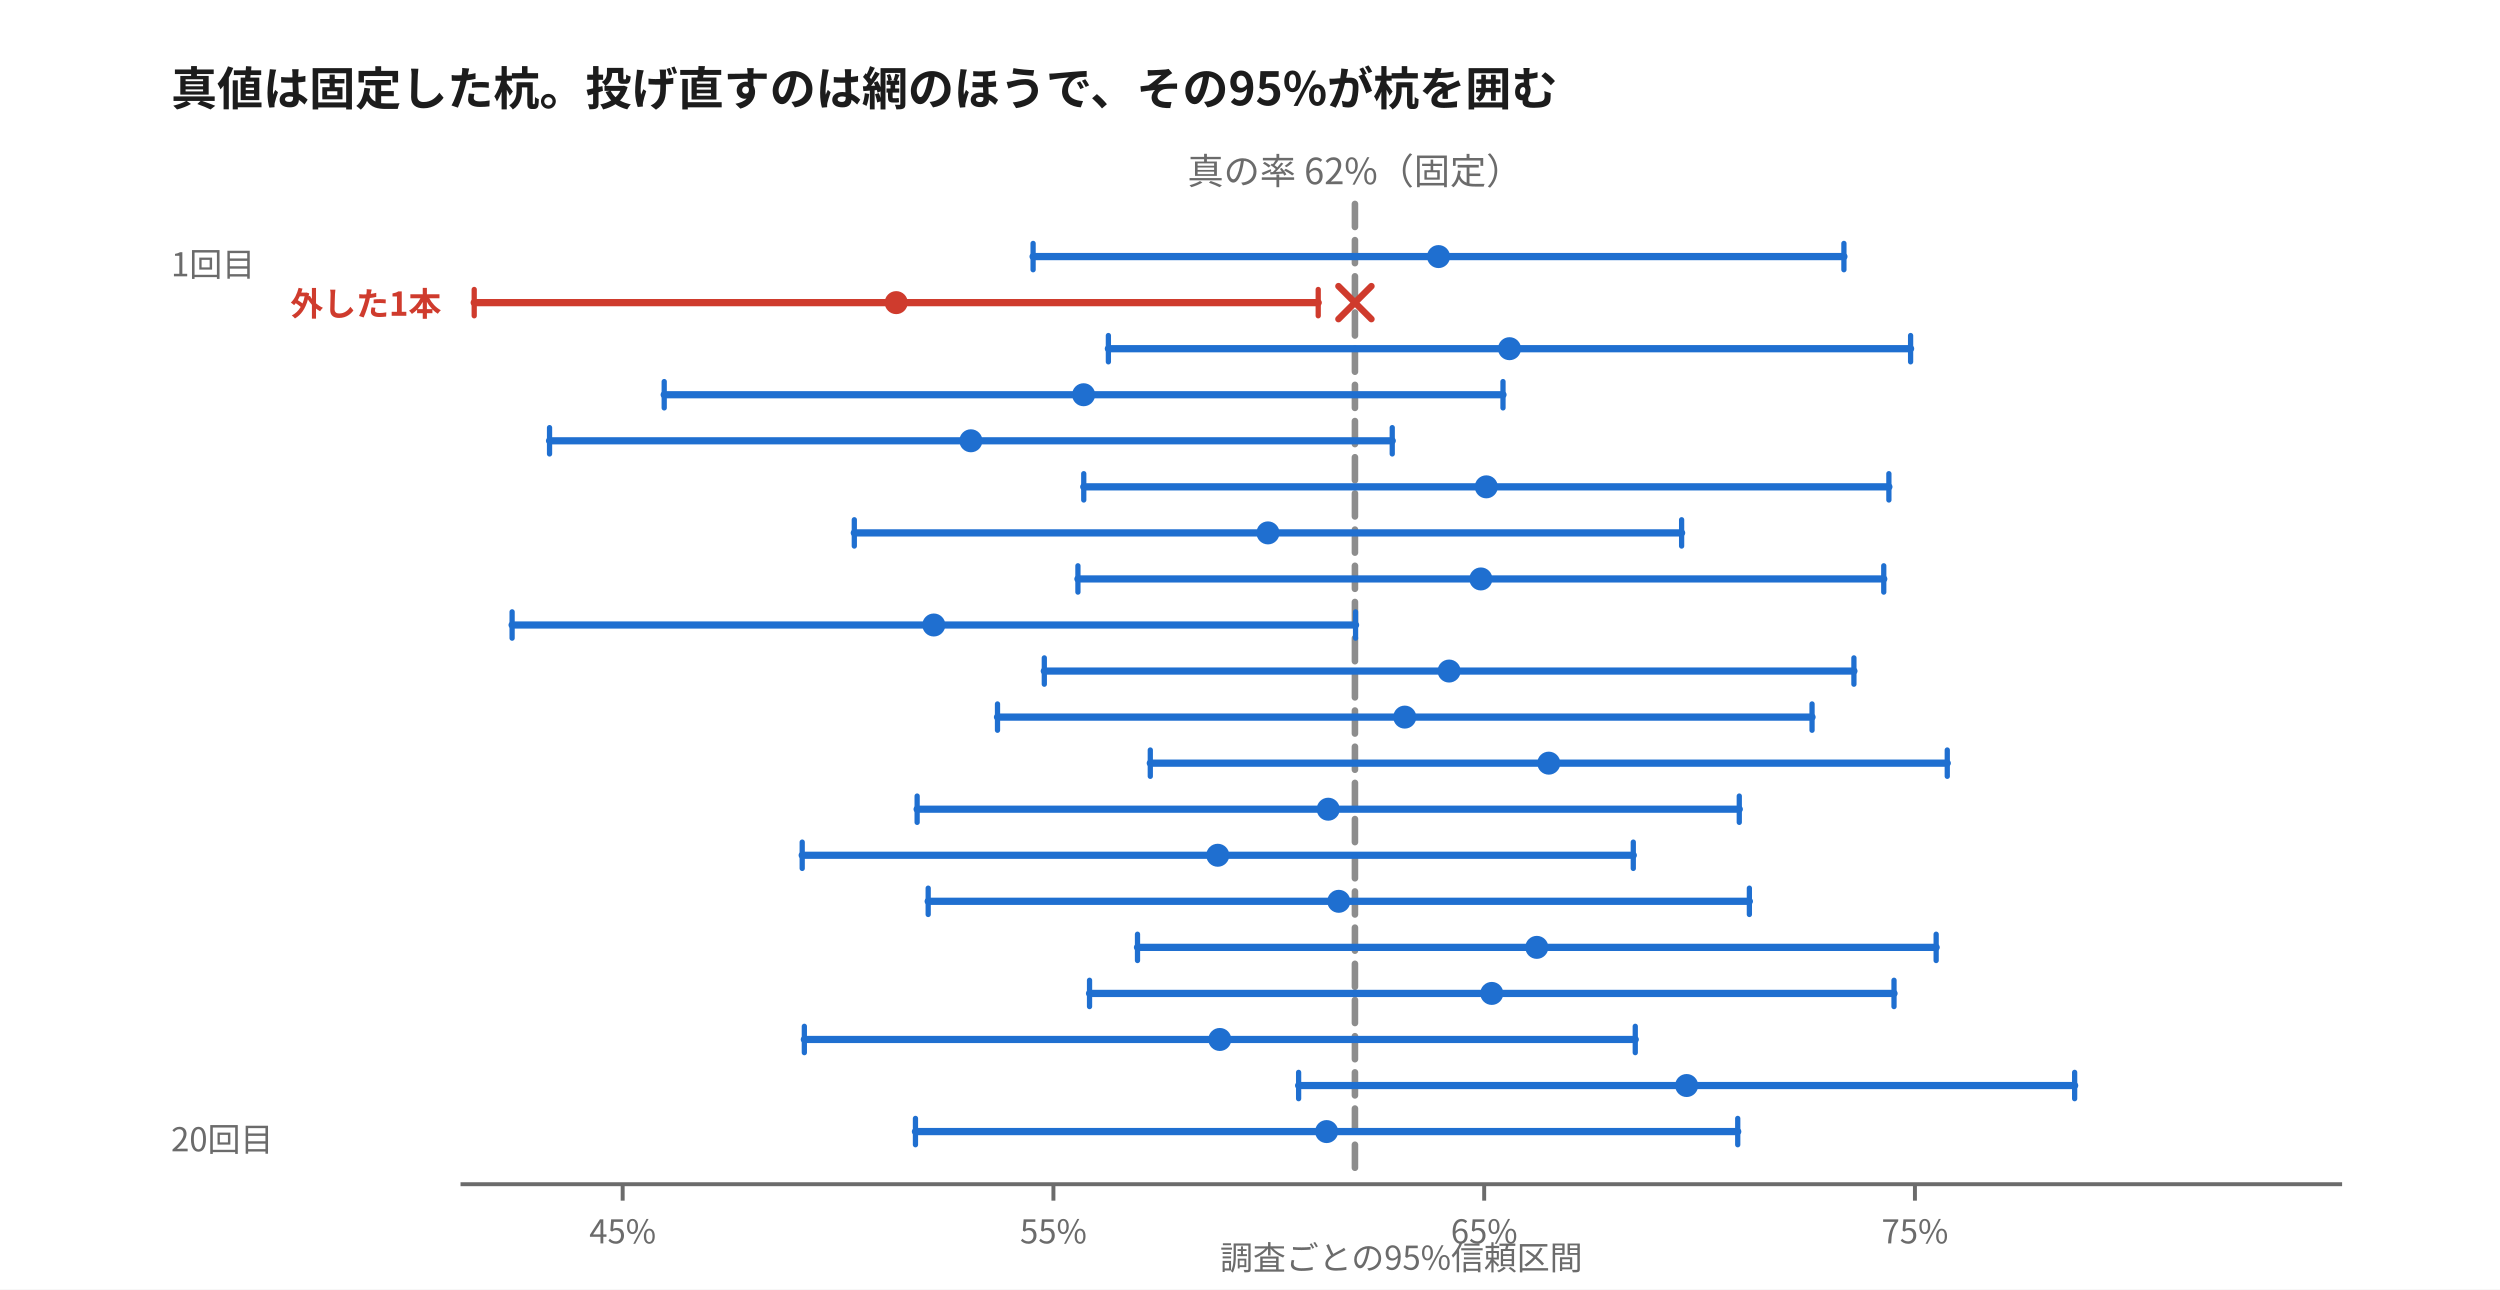
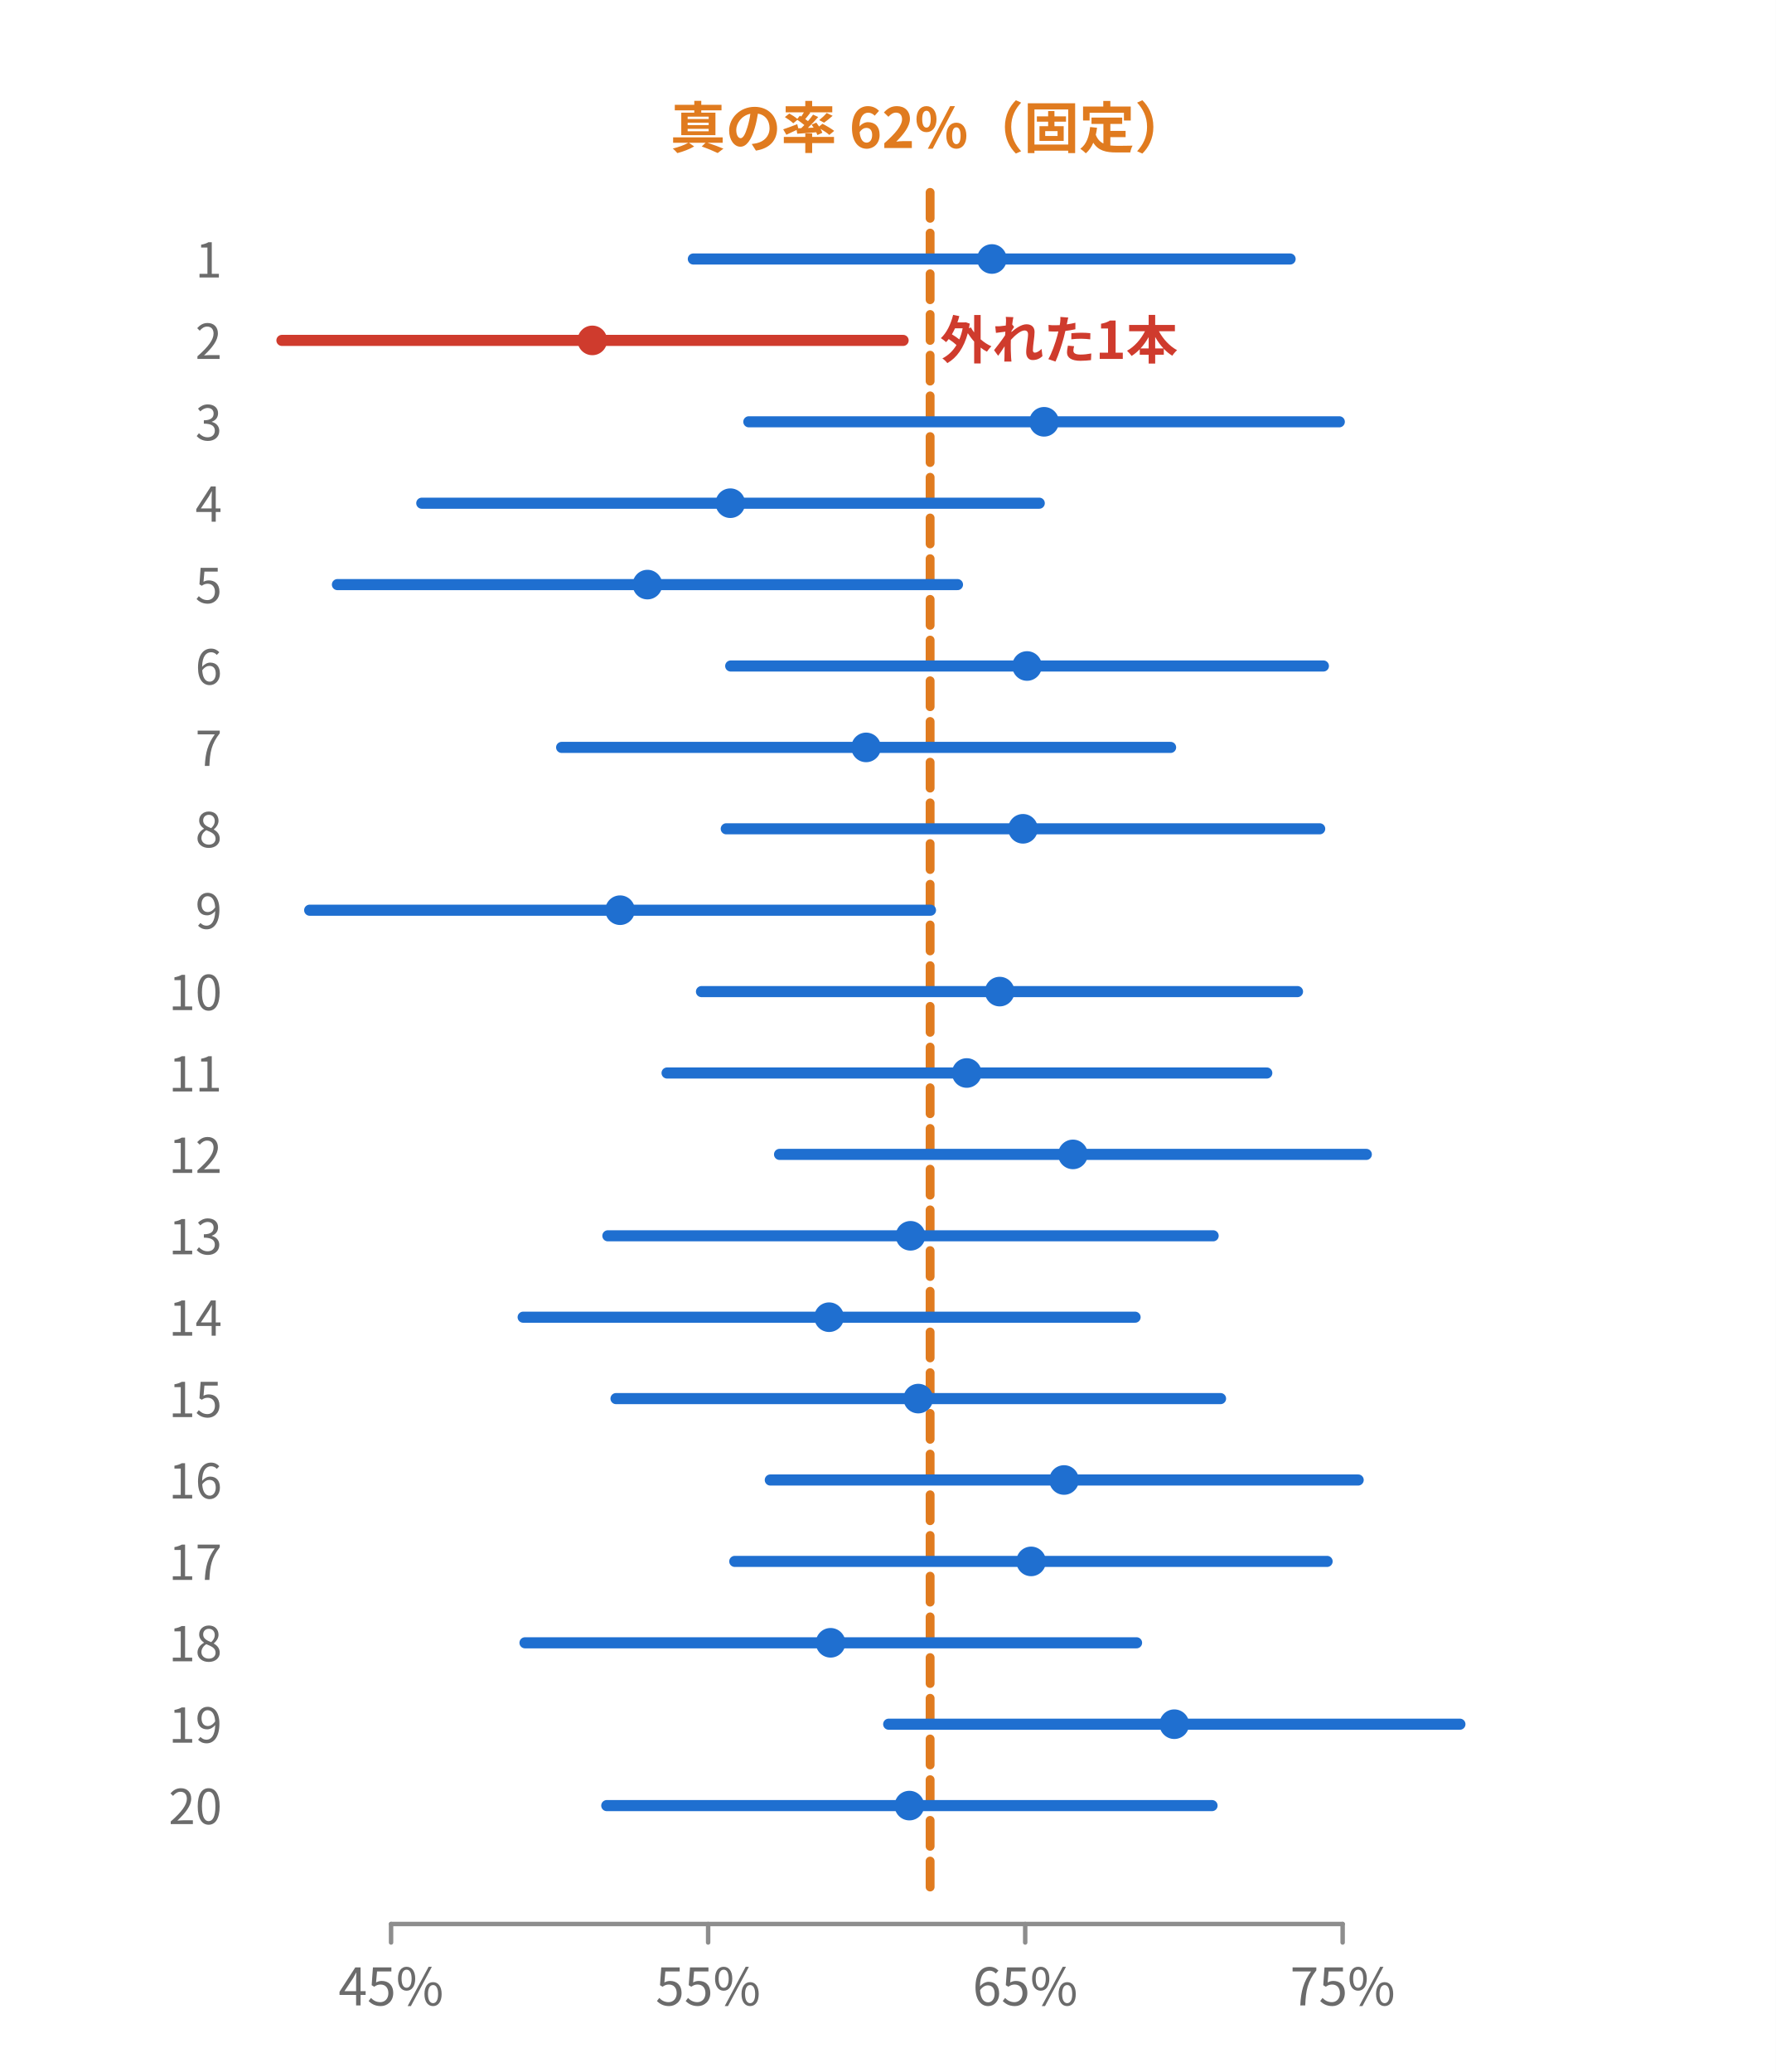
- <svg xmlns="http://www.w3.org/2000/svg" viewBox="0 0 760 392" role="img" aria-labelledby="title desc">
-   <rect x="0" y="0" width="760" height="392" fill="#ffffff" />
-   <text x="52" y="32" font-family="Noto Sans CJK JP, Hiragino Sans, Noto Sans JP, Yu Gothic, sans-serif" font-size="14" fill="#1c1c1c" text-anchor="start" font-weight="700">真値は固定した杭。投げ直すのは網のほうで、その95%が杭を囲む</text>
-   <line x1="411.9" y1="62" x2="411.9" y2="356" stroke="#8d8d8d" stroke-width="2.0" stroke-linecap="round" opacity="1" stroke-dasharray="7 4" />
-   <text x="411.9" y="56" font-family="Noto Sans CJK JP, Hiragino Sans, Noto Sans JP, Yu Gothic, sans-serif" font-size="11" fill="#6b6b6b" text-anchor="middle" font-weight="400">真の率 62%（固定）</text>
-   <line x1="314.06" y1="78" x2="560.55" y2="78" stroke="#1f6fd0" stroke-width="2.2" stroke-linecap="round" opacity="1" />
-   <line x1="314.06" y1="74" x2="314.06" y2="82" stroke="#1f6fd0" stroke-width="1.6" stroke-linecap="round" opacity="1" />
-   <line x1="560.55" y1="74" x2="560.55" y2="82" stroke="#1f6fd0" stroke-width="1.6" stroke-linecap="round" opacity="1" />
-   <circle cx="437.31" cy="78" r="3.0" fill="#1f6fd0" stroke="#1f6fd0" stroke-width="1.0" opacity="1" />
-   <line x1="144.16" y1="92" x2="400.74" y2="92" stroke="#cf3b2d" stroke-width="2.2" stroke-linecap="round" opacity="1" />
-   <line x1="144.16" y1="88" x2="144.16" y2="96" stroke="#cf3b2d" stroke-width="1.6" stroke-linecap="round" opacity="1" />
-   <line x1="400.74" y1="88" x2="400.74" y2="96" stroke="#cf3b2d" stroke-width="1.6" stroke-linecap="round" opacity="1" />
-   <circle cx="272.45" cy="92" r="3.0" fill="#cf3b2d" stroke="#cf3b2d" stroke-width="1.0" opacity="1" />
-   <line x1="406.9" y1="87" x2="416.9" y2="97" stroke="#cf3b2d" stroke-width="2.0" stroke-linecap="round" opacity="1" data-role="glyph" />
-   <line x1="416.9" y1="87" x2="406.9" y2="97" stroke="#cf3b2d" stroke-width="2.0" stroke-linecap="round" opacity="1" data-role="glyph" />
-   <text x="134.16" y="96" font-family="Noto Sans CJK JP, Hiragino Sans, Noto Sans JP, Yu Gothic, sans-serif" font-size="10" fill="#cf3b2d" text-anchor="end" font-weight="700">外した1本</text>
-   <line x1="336.95" y1="106" x2="580.82" y2="106" stroke="#1f6fd0" stroke-width="2.2" stroke-linecap="round" opacity="1" />
-   <line x1="336.95" y1="102" x2="336.95" y2="110" stroke="#1f6fd0" stroke-width="1.6" stroke-linecap="round" opacity="1" />
-   <line x1="580.82" y1="102" x2="580.82" y2="110" stroke="#1f6fd0" stroke-width="1.6" stroke-linecap="round" opacity="1" />
-   <circle cx="458.89" cy="106" r="3.0" fill="#1f6fd0" stroke="#1f6fd0" stroke-width="1.0" opacity="1" />
-   <line x1="201.92" y1="120" x2="456.91" y2="120" stroke="#1f6fd0" stroke-width="2.2" stroke-linecap="round" opacity="1" />
-   <line x1="201.92" y1="116" x2="201.92" y2="124" stroke="#1f6fd0" stroke-width="1.6" stroke-linecap="round" opacity="1" />
-   <line x1="456.91" y1="116" x2="456.91" y2="124" stroke="#1f6fd0" stroke-width="1.6" stroke-linecap="round" opacity="1" />
-   <circle cx="329.42" cy="120" r="3.0" fill="#1f6fd0" stroke="#1f6fd0" stroke-width="1.0" opacity="1" />
-   <line x1="167.06" y1="134" x2="423.24" y2="134" stroke="#1f6fd0" stroke-width="2.2" stroke-linecap="round" opacity="1" />
-   <line x1="167.06" y1="130" x2="167.06" y2="138" stroke="#1f6fd0" stroke-width="1.6" stroke-linecap="round" opacity="1" />
-   <line x1="423.24" y1="130" x2="423.24" y2="138" stroke="#1f6fd0" stroke-width="1.6" stroke-linecap="round" opacity="1" />
-   <circle cx="295.15" cy="134" r="3.0" fill="#1f6fd0" stroke="#1f6fd0" stroke-width="1.0" opacity="1" />
-   <line x1="329.46" y1="148" x2="574.22" y2="148" stroke="#1f6fd0" stroke-width="2.2" stroke-linecap="round" opacity="1" />
-   <line x1="329.46" y1="144" x2="329.46" y2="152" stroke="#1f6fd0" stroke-width="1.6" stroke-linecap="round" opacity="1" />
-   <line x1="574.22" y1="144" x2="574.22" y2="152" stroke="#1f6fd0" stroke-width="1.6" stroke-linecap="round" opacity="1" />
-   <circle cx="451.84" cy="148" r="3.0" fill="#1f6fd0" stroke="#1f6fd0" stroke-width="1.0" opacity="1" />
-   <line x1="259.71" y1="162" x2="511.21" y2="162" stroke="#1f6fd0" stroke-width="2.2" stroke-linecap="round" opacity="1" />
-   <line x1="259.71" y1="158" x2="259.71" y2="166" stroke="#1f6fd0" stroke-width="1.6" stroke-linecap="round" opacity="1" />
-   <line x1="511.21" y1="158" x2="511.21" y2="166" stroke="#1f6fd0" stroke-width="1.6" stroke-linecap="round" opacity="1" />
-   <circle cx="385.46" cy="162" r="3.0" fill="#1f6fd0" stroke="#1f6fd0" stroke-width="1.0" opacity="1" />
-   <line x1="327.69" y1="176" x2="572.66" y2="176" stroke="#1f6fd0" stroke-width="2.2" stroke-linecap="round" opacity="1" />
-   <line x1="327.69" y1="172" x2="327.69" y2="180" stroke="#1f6fd0" stroke-width="1.6" stroke-linecap="round" opacity="1" />
-   <line x1="572.66" y1="172" x2="572.66" y2="180" stroke="#1f6fd0" stroke-width="1.6" stroke-linecap="round" opacity="1" />
-   <circle cx="450.18" cy="176" r="3.0" fill="#1f6fd0" stroke="#1f6fd0" stroke-width="1.0" opacity="1" />
-   <line x1="155.68" y1="190" x2="412.09" y2="190" stroke="#1f6fd0" stroke-width="2.2" stroke-linecap="round" opacity="1" />
-   <line x1="155.68" y1="186" x2="155.68" y2="194" stroke="#1f6fd0" stroke-width="1.6" stroke-linecap="round" opacity="1" />
-   <line x1="412.09" y1="186" x2="412.09" y2="194" stroke="#1f6fd0" stroke-width="1.6" stroke-linecap="round" opacity="1" />
-   <circle cx="283.88" cy="190" r="3.0" fill="#1f6fd0" stroke="#1f6fd0" stroke-width="1.0" opacity="1" />
-   <line x1="317.47" y1="204" x2="563.59" y2="204" stroke="#1f6fd0" stroke-width="2.2" stroke-linecap="round" opacity="1" />
-   <line x1="317.47" y1="200" x2="317.47" y2="208" stroke="#1f6fd0" stroke-width="1.6" stroke-linecap="round" opacity="1" />
-   <line x1="563.59" y1="200" x2="563.59" y2="208" stroke="#1f6fd0" stroke-width="1.6" stroke-linecap="round" opacity="1" />
-   <circle cx="440.53" cy="204" r="3.0" fill="#1f6fd0" stroke="#1f6fd0" stroke-width="1.0" opacity="1" />
-   <line x1="303.24" y1="218" x2="550.86" y2="218" stroke="#1f6fd0" stroke-width="2.2" stroke-linecap="round" opacity="1" />
-   <line x1="303.24" y1="214" x2="303.24" y2="222" stroke="#1f6fd0" stroke-width="1.6" stroke-linecap="round" opacity="1" />
-   <line x1="550.86" y1="214" x2="550.86" y2="222" stroke="#1f6fd0" stroke-width="1.6" stroke-linecap="round" opacity="1" />
-   <circle cx="427.05" cy="218" r="3.0" fill="#1f6fd0" stroke="#1f6fd0" stroke-width="1.0" opacity="1" />
-   <line x1="349.69" y1="232" x2="591.97" y2="232" stroke="#1f6fd0" stroke-width="2.2" stroke-linecap="round" opacity="1" />
-   <line x1="349.69" y1="228" x2="349.69" y2="236" stroke="#1f6fd0" stroke-width="1.6" stroke-linecap="round" opacity="1" />
-   <line x1="591.97" y1="228" x2="591.97" y2="236" stroke="#1f6fd0" stroke-width="1.6" stroke-linecap="round" opacity="1" />
-   <circle cx="470.83" cy="232" r="3.0" fill="#1f6fd0" stroke="#1f6fd0" stroke-width="1.0" opacity="1" />
-   <line x1="278.81" y1="246" x2="528.74" y2="246" stroke="#1f6fd0" stroke-width="2.2" stroke-linecap="round" opacity="1" />
-   <line x1="278.81" y1="242" x2="278.81" y2="250" stroke="#1f6fd0" stroke-width="1.6" stroke-linecap="round" opacity="1" />
-   <line x1="528.74" y1="242" x2="528.74" y2="250" stroke="#1f6fd0" stroke-width="1.6" stroke-linecap="round" opacity="1" />
-   <circle cx="403.78" cy="246" r="3.0" fill="#1f6fd0" stroke="#1f6fd0" stroke-width="1.0" opacity="1" />
-   <line x1="243.87" y1="260" x2="496.52" y2="260" stroke="#1f6fd0" stroke-width="2.2" stroke-linecap="round" opacity="1" />
-   <line x1="243.87" y1="256" x2="243.87" y2="264" stroke="#1f6fd0" stroke-width="1.6" stroke-linecap="round" opacity="1" />
-   <line x1="496.52" y1="256" x2="496.52" y2="264" stroke="#1f6fd0" stroke-width="1.6" stroke-linecap="round" opacity="1" />
-   <circle cx="370.2" cy="260" r="3.0" fill="#1f6fd0" stroke="#1f6fd0" stroke-width="1.0" opacity="1" />
-   <line x1="282.17" y1="274" x2="531.81" y2="274" stroke="#1f6fd0" stroke-width="2.2" stroke-linecap="round" opacity="1" />
-   <line x1="282.17" y1="270" x2="282.17" y2="278" stroke="#1f6fd0" stroke-width="1.6" stroke-linecap="round" opacity="1" />
-   <line x1="531.81" y1="270" x2="531.81" y2="278" stroke="#1f6fd0" stroke-width="1.6" stroke-linecap="round" opacity="1" />
-   <circle cx="406.99" cy="274" r="3.0" fill="#1f6fd0" stroke="#1f6fd0" stroke-width="1.0" opacity="1" />
-   <line x1="345.8" y1="288" x2="588.59" y2="288" stroke="#1f6fd0" stroke-width="2.2" stroke-linecap="round" opacity="1" />
-   <line x1="345.8" y1="284" x2="345.8" y2="292" stroke="#1f6fd0" stroke-width="1.6" stroke-linecap="round" opacity="1" />
-   <line x1="588.59" y1="284" x2="588.59" y2="292" stroke="#1f6fd0" stroke-width="1.6" stroke-linecap="round" opacity="1" />
-   <circle cx="467.19" cy="288" r="3.0" fill="#1f6fd0" stroke="#1f6fd0" stroke-width="1.0" opacity="1" />
-   <line x1="331.22" y1="302" x2="575.78" y2="302" stroke="#1f6fd0" stroke-width="2.2" stroke-linecap="round" opacity="1" />
-   <line x1="331.22" y1="298" x2="331.22" y2="306" stroke="#1f6fd0" stroke-width="1.6" stroke-linecap="round" opacity="1" />
-   <line x1="575.78" y1="298" x2="575.78" y2="306" stroke="#1f6fd0" stroke-width="1.6" stroke-linecap="round" opacity="1" />
-   <circle cx="453.5" cy="302" r="3.0" fill="#1f6fd0" stroke="#1f6fd0" stroke-width="1.0" opacity="1" />
-   <line x1="244.52" y1="316" x2="497.12" y2="316" stroke="#1f6fd0" stroke-width="2.2" stroke-linecap="round" opacity="1" />
-   <line x1="244.52" y1="312" x2="244.52" y2="320" stroke="#1f6fd0" stroke-width="1.6" stroke-linecap="round" opacity="1" />
-   <line x1="497.12" y1="312" x2="497.12" y2="320" stroke="#1f6fd0" stroke-width="1.6" stroke-linecap="round" opacity="1" />
-   <circle cx="370.82" cy="316" r="3.0" fill="#1f6fd0" stroke="#1f6fd0" stroke-width="1.0" opacity="1" />
-   <line x1="394.78" y1="330" x2="630.69" y2="330" stroke="#1f6fd0" stroke-width="2.2" stroke-linecap="round" opacity="1" />
-   <line x1="394.78" y1="326" x2="394.78" y2="334" stroke="#1f6fd0" stroke-width="1.6" stroke-linecap="round" opacity="1" />
-   <line x1="630.69" y1="326" x2="630.69" y2="334" stroke="#1f6fd0" stroke-width="1.6" stroke-linecap="round" opacity="1" />
-   <circle cx="512.74" cy="330" r="3.0" fill="#1f6fd0" stroke="#1f6fd0" stroke-width="1.0" opacity="1" />
-   <line x1="278.3" y1="344" x2="528.27" y2="344" stroke="#1f6fd0" stroke-width="2.2" stroke-linecap="round" opacity="1" />
-   <line x1="278.3" y1="340" x2="278.3" y2="348" stroke="#1f6fd0" stroke-width="1.6" stroke-linecap="round" opacity="1" />
-   <line x1="528.27" y1="340" x2="528.27" y2="348" stroke="#1f6fd0" stroke-width="1.6" stroke-linecap="round" opacity="1" />
-   <circle cx="403.29" cy="344" r="3.0" fill="#1f6fd0" stroke="#1f6fd0" stroke-width="1.0" opacity="1" />
-   <text x="52" y="84" font-family="Noto Sans CJK JP, Hiragino Sans, Noto Sans JP, Yu Gothic, sans-serif" font-size="10" fill="#6b6b6b" text-anchor="start" font-weight="400">1回目</text>
-   <text x="52" y="350" font-family="Noto Sans CJK JP, Hiragino Sans, Noto Sans JP, Yu Gothic, sans-serif" font-size="10" fill="#6b6b6b" text-anchor="start" font-weight="400">20回目</text>
-   <line x1="140" y1="360" x2="712" y2="360" stroke="#6b6b6b" stroke-width="1.2" stroke-linecap="butt" opacity="1" />
-   <line x1="189.29" y1="360" x2="189.29" y2="365" stroke="#6b6b6b" stroke-width="1.2" stroke-linecap="butt" opacity="1" />
-   <text x="189.29" y="378" font-family="Noto Sans CJK JP, Hiragino Sans, Noto Sans JP, Yu Gothic, sans-serif" font-size="10" fill="#6b6b6b" text-anchor="middle" font-weight="400">45%</text>
-   <line x1="320.24" y1="360" x2="320.24" y2="365" stroke="#6b6b6b" stroke-width="1.2" stroke-linecap="butt" opacity="1" />
-   <text x="320.24" y="378" font-family="Noto Sans CJK JP, Hiragino Sans, Noto Sans JP, Yu Gothic, sans-serif" font-size="10" fill="#6b6b6b" text-anchor="middle" font-weight="400">55%</text>
-   <line x1="451.19" y1="360" x2="451.19" y2="365" stroke="#6b6b6b" stroke-width="1.2" stroke-linecap="butt" opacity="1" />
-   <text x="451.19" y="378" font-family="Noto Sans CJK JP, Hiragino Sans, Noto Sans JP, Yu Gothic, sans-serif" font-size="10" fill="#6b6b6b" text-anchor="middle" font-weight="400">65%</text>
-   <line x1="582.14" y1="360" x2="582.14" y2="365" stroke="#6b6b6b" stroke-width="1.2" stroke-linecap="butt" opacity="1" />
-   <text x="582.14" y="378" font-family="Noto Sans CJK JP, Hiragino Sans, Noto Sans JP, Yu Gothic, sans-serif" font-size="10" fill="#6b6b6b" text-anchor="middle" font-weight="400">75%</text>
-   <text x="426" y="386" font-family="Noto Sans CJK JP, Hiragino Sans, Noto Sans JP, Yu Gothic, sans-serif" font-size="10" fill="#6b6b6b" text-anchor="middle" font-weight="400">調査ごとの95%信頼区間</text>
+ <svg xmlns="http://www.w3.org/2000/svg" viewBox="0 0 480 560" role="img" aria-labelledby="title">
+   <rect x="0" y="0" width="480" height="560" fill="#ffffff" />
+   <line x1="251.4" y1="52" x2="251.4" y2="510" stroke="#e07b1f" stroke-width="2.4" stroke-dasharray="7 4" stroke-linecap="round" />
+   <text x="251.4" y="40" font-family="Noto Sans CJK JP, Hiragino Sans, Yu Gothic, sans-serif" font-size="15" text-anchor="middle" font-weight="700" fill="#e07b1f">真の率 62%（固定）</text>
+   <line x1="187.4" y1="70" x2="348.7" y2="70" stroke="#1f6fd0" stroke-width="3" stroke-linecap="round" />
+   <circle cx="268.1" cy="70" r="4" fill="#1f6fd0" stroke="none" stroke-width="1.2" />
+   <text x="60" y="75" font-family="Noto Sans CJK JP, Hiragino Sans, Yu Gothic, sans-serif" font-size="13" text-anchor="end" fill="#6b6b6b">1</text>
+   <line x1="76.2" y1="92" x2="244.1" y2="92" stroke="#cf3b2d" stroke-width="3" stroke-linecap="round" />
+   <circle cx="160.1" cy="92" r="4" fill="#cf3b2d" stroke="none" stroke-width="1.2" />
+   <text x="60" y="97" font-family="Noto Sans CJK JP, Hiragino Sans, Yu Gothic, sans-serif" font-size="13" text-anchor="end" fill="#6b6b6b">2</text>
+   <text x="254.1" y="97" font-family="Noto Sans CJK JP, Hiragino Sans, Yu Gothic, sans-serif" font-size="14" text-anchor="start" font-weight="700" fill="#cf3b2d">外れた1本</text>
+   <line x1="202.4" y1="114" x2="362" y2="114" stroke="#1f6fd0" stroke-width="3" stroke-linecap="round" />
+   <circle cx="282.2" cy="114" r="4" fill="#1f6fd0" stroke="none" stroke-width="1.2" />
+   <text x="60" y="119" font-family="Noto Sans CJK JP, Hiragino Sans, Yu Gothic, sans-serif" font-size="13" text-anchor="end" fill="#6b6b6b">3</text>
+   <line x1="114" y1="136" x2="280.9" y2="136" stroke="#1f6fd0" stroke-width="3" stroke-linecap="round" />
+   <circle cx="197.4" cy="136" r="4" fill="#1f6fd0" stroke="none" stroke-width="1.2" />
+   <text x="60" y="141" font-family="Noto Sans CJK JP, Hiragino Sans, Yu Gothic, sans-serif" font-size="13" text-anchor="end" fill="#6b6b6b">4</text>
+   <line x1="91.2" y1="158" x2="258.8" y2="158" stroke="#1f6fd0" stroke-width="3" stroke-linecap="round" />
+   <circle cx="175" cy="158" r="4" fill="#1f6fd0" stroke="none" stroke-width="1.2" />
+   <text x="60" y="163" font-family="Noto Sans CJK JP, Hiragino Sans, Yu Gothic, sans-serif" font-size="13" text-anchor="end" fill="#6b6b6b">5</text>
+   <line x1="197.5" y1="180" x2="357.7" y2="180" stroke="#1f6fd0" stroke-width="3" stroke-linecap="round" />
+   <circle cx="277.6" cy="180" r="4" fill="#1f6fd0" stroke="none" stroke-width="1.2" />
+   <text x="60" y="185" font-family="Noto Sans CJK JP, Hiragino Sans, Yu Gothic, sans-serif" font-size="13" text-anchor="end" fill="#6b6b6b">6</text>
+   <line x1="151.8" y1="202" x2="316.4" y2="202" stroke="#1f6fd0" stroke-width="3" stroke-linecap="round" />
+   <circle cx="234.1" cy="202" r="4" fill="#1f6fd0" stroke="none" stroke-width="1.2" />
+   <text x="60" y="207" font-family="Noto Sans CJK JP, Hiragino Sans, Yu Gothic, sans-serif" font-size="13" text-anchor="end" fill="#6b6b6b">7</text>
+   <line x1="196.3" y1="224" x2="356.7" y2="224" stroke="#1f6fd0" stroke-width="3" stroke-linecap="round" />
+   <circle cx="276.5" cy="224" r="4" fill="#1f6fd0" stroke="none" stroke-width="1.2" />
+   <text x="60" y="229" font-family="Noto Sans CJK JP, Hiragino Sans, Yu Gothic, sans-serif" font-size="13" text-anchor="end" fill="#6b6b6b">8</text>
+   <line x1="83.7" y1="246" x2="251.5" y2="246" stroke="#1f6fd0" stroke-width="3" stroke-linecap="round" />
+   <circle cx="167.6" cy="246" r="4" fill="#1f6fd0" stroke="none" stroke-width="1.2" />
+   <text x="60" y="251" font-family="Noto Sans CJK JP, Hiragino Sans, Yu Gothic, sans-serif" font-size="13" text-anchor="end" fill="#6b6b6b">9</text>
+   <line x1="189.6" y1="268" x2="350.7" y2="268" stroke="#1f6fd0" stroke-width="3" stroke-linecap="round" />
+   <circle cx="270.2" cy="268" r="4" fill="#1f6fd0" stroke="none" stroke-width="1.2" />
+   <text x="60" y="273" font-family="Noto Sans CJK JP, Hiragino Sans, Yu Gothic, sans-serif" font-size="13" text-anchor="end" fill="#6b6b6b">10</text>
+   <line x1="180.3" y1="290" x2="342.4" y2="290" stroke="#1f6fd0" stroke-width="3" stroke-linecap="round" />
+   <circle cx="261.3" cy="290" r="4" fill="#1f6fd0" stroke="none" stroke-width="1.2" />
+   <text x="60" y="295" font-family="Noto Sans CJK JP, Hiragino Sans, Yu Gothic, sans-serif" font-size="13" text-anchor="end" fill="#6b6b6b">11</text>
+   <line x1="210.7" y1="312" x2="369.3" y2="312" stroke="#1f6fd0" stroke-width="3" stroke-linecap="round" />
+   <circle cx="290" cy="312" r="4" fill="#1f6fd0" stroke="none" stroke-width="1.2" />
+   <text x="60" y="317" font-family="Noto Sans CJK JP, Hiragino Sans, Yu Gothic, sans-serif" font-size="13" text-anchor="end" fill="#6b6b6b">12</text>
+   <line x1="164.3" y1="334" x2="327.9" y2="334" stroke="#1f6fd0" stroke-width="3" stroke-linecap="round" />
+   <circle cx="246.1" cy="334" r="4" fill="#1f6fd0" stroke="none" stroke-width="1.2" />
+   <text x="60" y="339" font-family="Noto Sans CJK JP, Hiragino Sans, Yu Gothic, sans-serif" font-size="13" text-anchor="end" fill="#6b6b6b">13</text>
+   <line x1="141.4" y1="356" x2="306.8" y2="356" stroke="#1f6fd0" stroke-width="3" stroke-linecap="round" />
+   <circle cx="224.1" cy="356" r="4" fill="#1f6fd0" stroke="none" stroke-width="1.2" />
+   <text x="60" y="361" font-family="Noto Sans CJK JP, Hiragino Sans, Yu Gothic, sans-serif" font-size="13" text-anchor="end" fill="#6b6b6b">14</text>
+   <line x1="166.5" y1="378" x2="329.9" y2="378" stroke="#1f6fd0" stroke-width="3" stroke-linecap="round" />
+   <circle cx="248.2" cy="378" r="4" fill="#1f6fd0" stroke="none" stroke-width="1.2" />
+   <text x="60" y="383" font-family="Noto Sans CJK JP, Hiragino Sans, Yu Gothic, sans-serif" font-size="13" text-anchor="end" fill="#6b6b6b">15</text>
+   <line x1="208.2" y1="400" x2="367.1" y2="400" stroke="#1f6fd0" stroke-width="3" stroke-linecap="round" />
+   <circle cx="287.6" cy="400" r="4" fill="#1f6fd0" stroke="none" stroke-width="1.2" />
+   <text x="60" y="405" font-family="Noto Sans CJK JP, Hiragino Sans, Yu Gothic, sans-serif" font-size="13" text-anchor="end" fill="#6b6b6b">16</text>
+   <line x1="198.6" y1="422" x2="358.7" y2="422" stroke="#1f6fd0" stroke-width="3" stroke-linecap="round" />
+   <circle cx="278.7" cy="422" r="4" fill="#1f6fd0" stroke="none" stroke-width="1.2" />
+   <text x="60" y="427" font-family="Noto Sans CJK JP, Hiragino Sans, Yu Gothic, sans-serif" font-size="13" text-anchor="end" fill="#6b6b6b">17</text>
+   <line x1="141.9" y1="444" x2="307.2" y2="444" stroke="#1f6fd0" stroke-width="3" stroke-linecap="round" />
+   <circle cx="224.5" cy="444" r="4" fill="#1f6fd0" stroke="none" stroke-width="1.2" />
+   <text x="60" y="449" font-family="Noto Sans CJK JP, Hiragino Sans, Yu Gothic, sans-serif" font-size="13" text-anchor="end" fill="#6b6b6b">18</text>
+   <line x1="240.2" y1="466" x2="394.6" y2="466" stroke="#1f6fd0" stroke-width="3" stroke-linecap="round" />
+   <circle cx="317.4" cy="466" r="4" fill="#1f6fd0" stroke="none" stroke-width="1.2" />
+   <text x="60" y="471" font-family="Noto Sans CJK JP, Hiragino Sans, Yu Gothic, sans-serif" font-size="13" text-anchor="end" fill="#6b6b6b">19</text>
+   <line x1="164" y1="488" x2="327.6" y2="488" stroke="#1f6fd0" stroke-width="3" stroke-linecap="round" />
+   <circle cx="245.8" cy="488" r="4" fill="#1f6fd0" stroke="none" stroke-width="1.2" />
+   <text x="60" y="493" font-family="Noto Sans CJK JP, Hiragino Sans, Yu Gothic, sans-serif" font-size="13" text-anchor="end" fill="#6b6b6b">20</text>
+   <line x1="105.7" y1="520" x2="362.9" y2="520" stroke="#8d8d8d" stroke-width="1.2" stroke-linecap="round" />
+   <line x1="105.7" y1="520" x2="105.7" y2="525" stroke="#8d8d8d" stroke-width="1.2" stroke-linecap="round" />
+   <text x="105.7" y="542" font-family="Noto Sans CJK JP, Hiragino Sans, Yu Gothic, sans-serif" font-size="14" text-anchor="middle" fill="#6b6b6b">45%</text>
+   <line x1="191.4" y1="520" x2="191.4" y2="525" stroke="#8d8d8d" stroke-width="1.2" stroke-linecap="round" />
+   <text x="191.4" y="542" font-family="Noto Sans CJK JP, Hiragino Sans, Yu Gothic, sans-serif" font-size="14" text-anchor="middle" fill="#6b6b6b">55%</text>
+   <line x1="277.1" y1="520" x2="277.1" y2="525" stroke="#8d8d8d" stroke-width="1.2" stroke-linecap="round" />
+   <text x="277.1" y="542" font-family="Noto Sans CJK JP, Hiragino Sans, Yu Gothic, sans-serif" font-size="14" text-anchor="middle" fill="#6b6b6b">65%</text>
+   <line x1="362.9" y1="520" x2="362.9" y2="525" stroke="#8d8d8d" stroke-width="1.2" stroke-linecap="round" />
+   <text x="362.9" y="542" font-family="Noto Sans CJK JP, Hiragino Sans, Yu Gothic, sans-serif" font-size="14" text-anchor="middle" fill="#6b6b6b">75%</text>
</svg>
